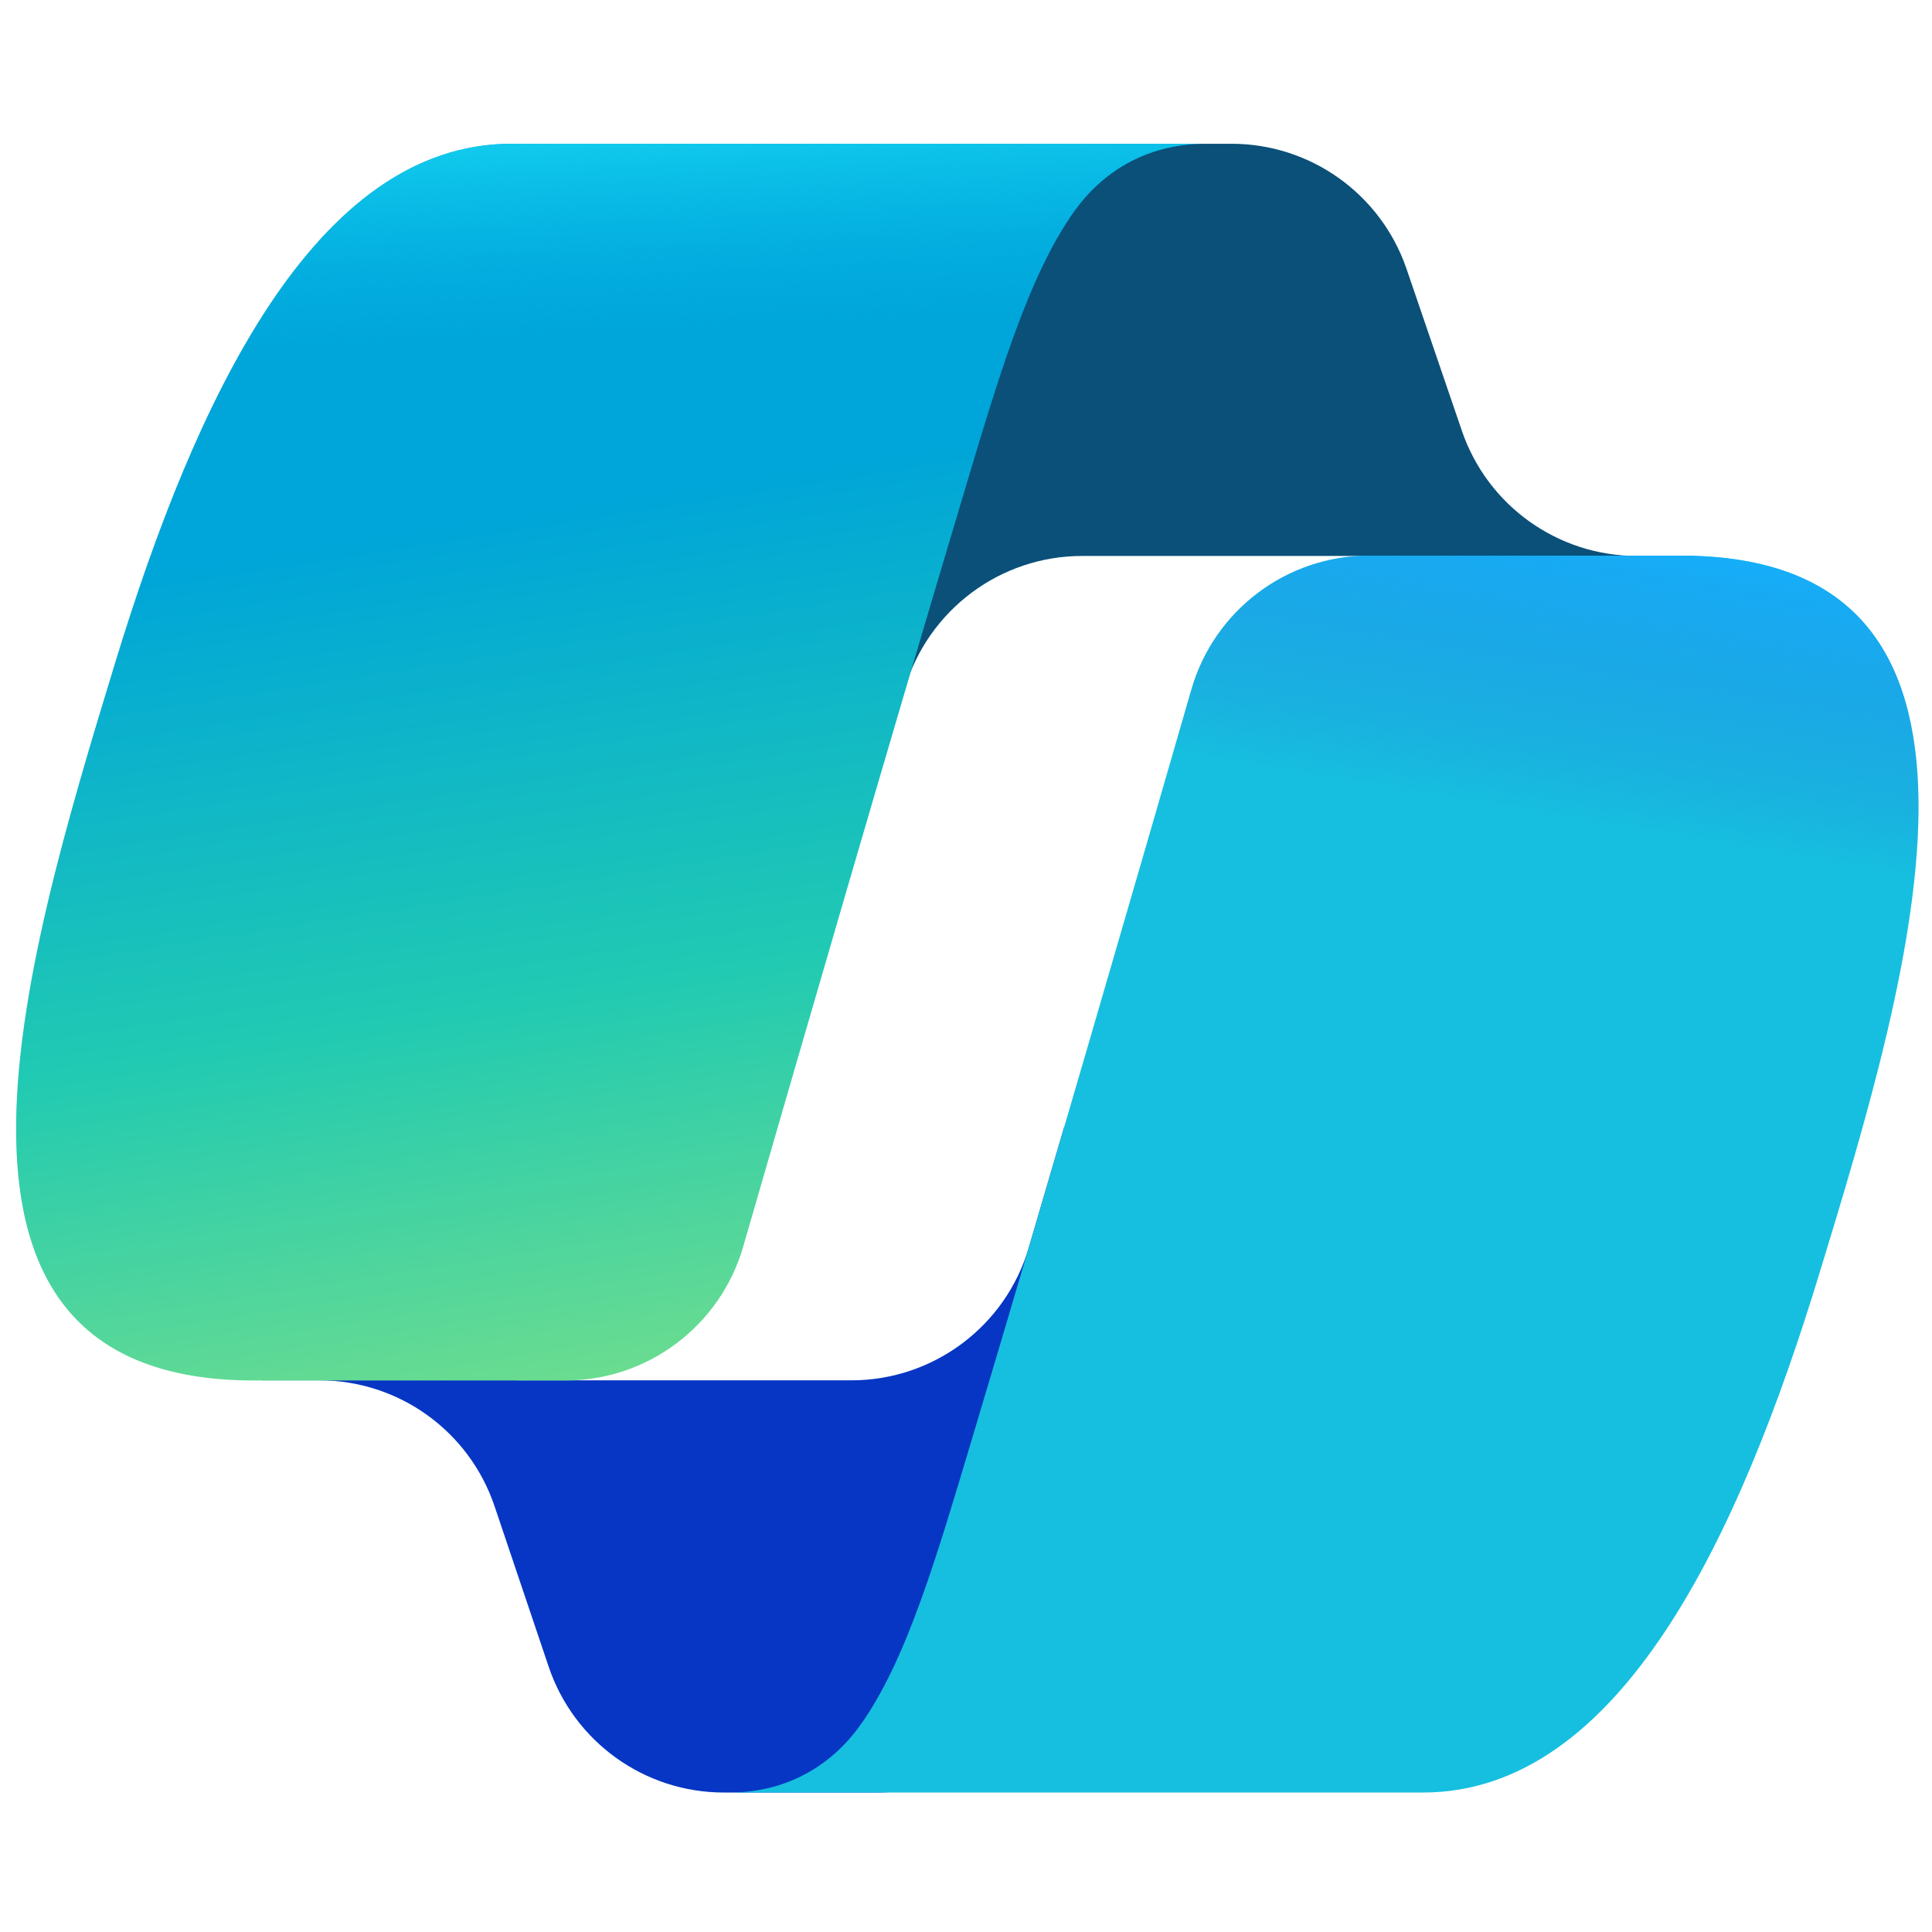
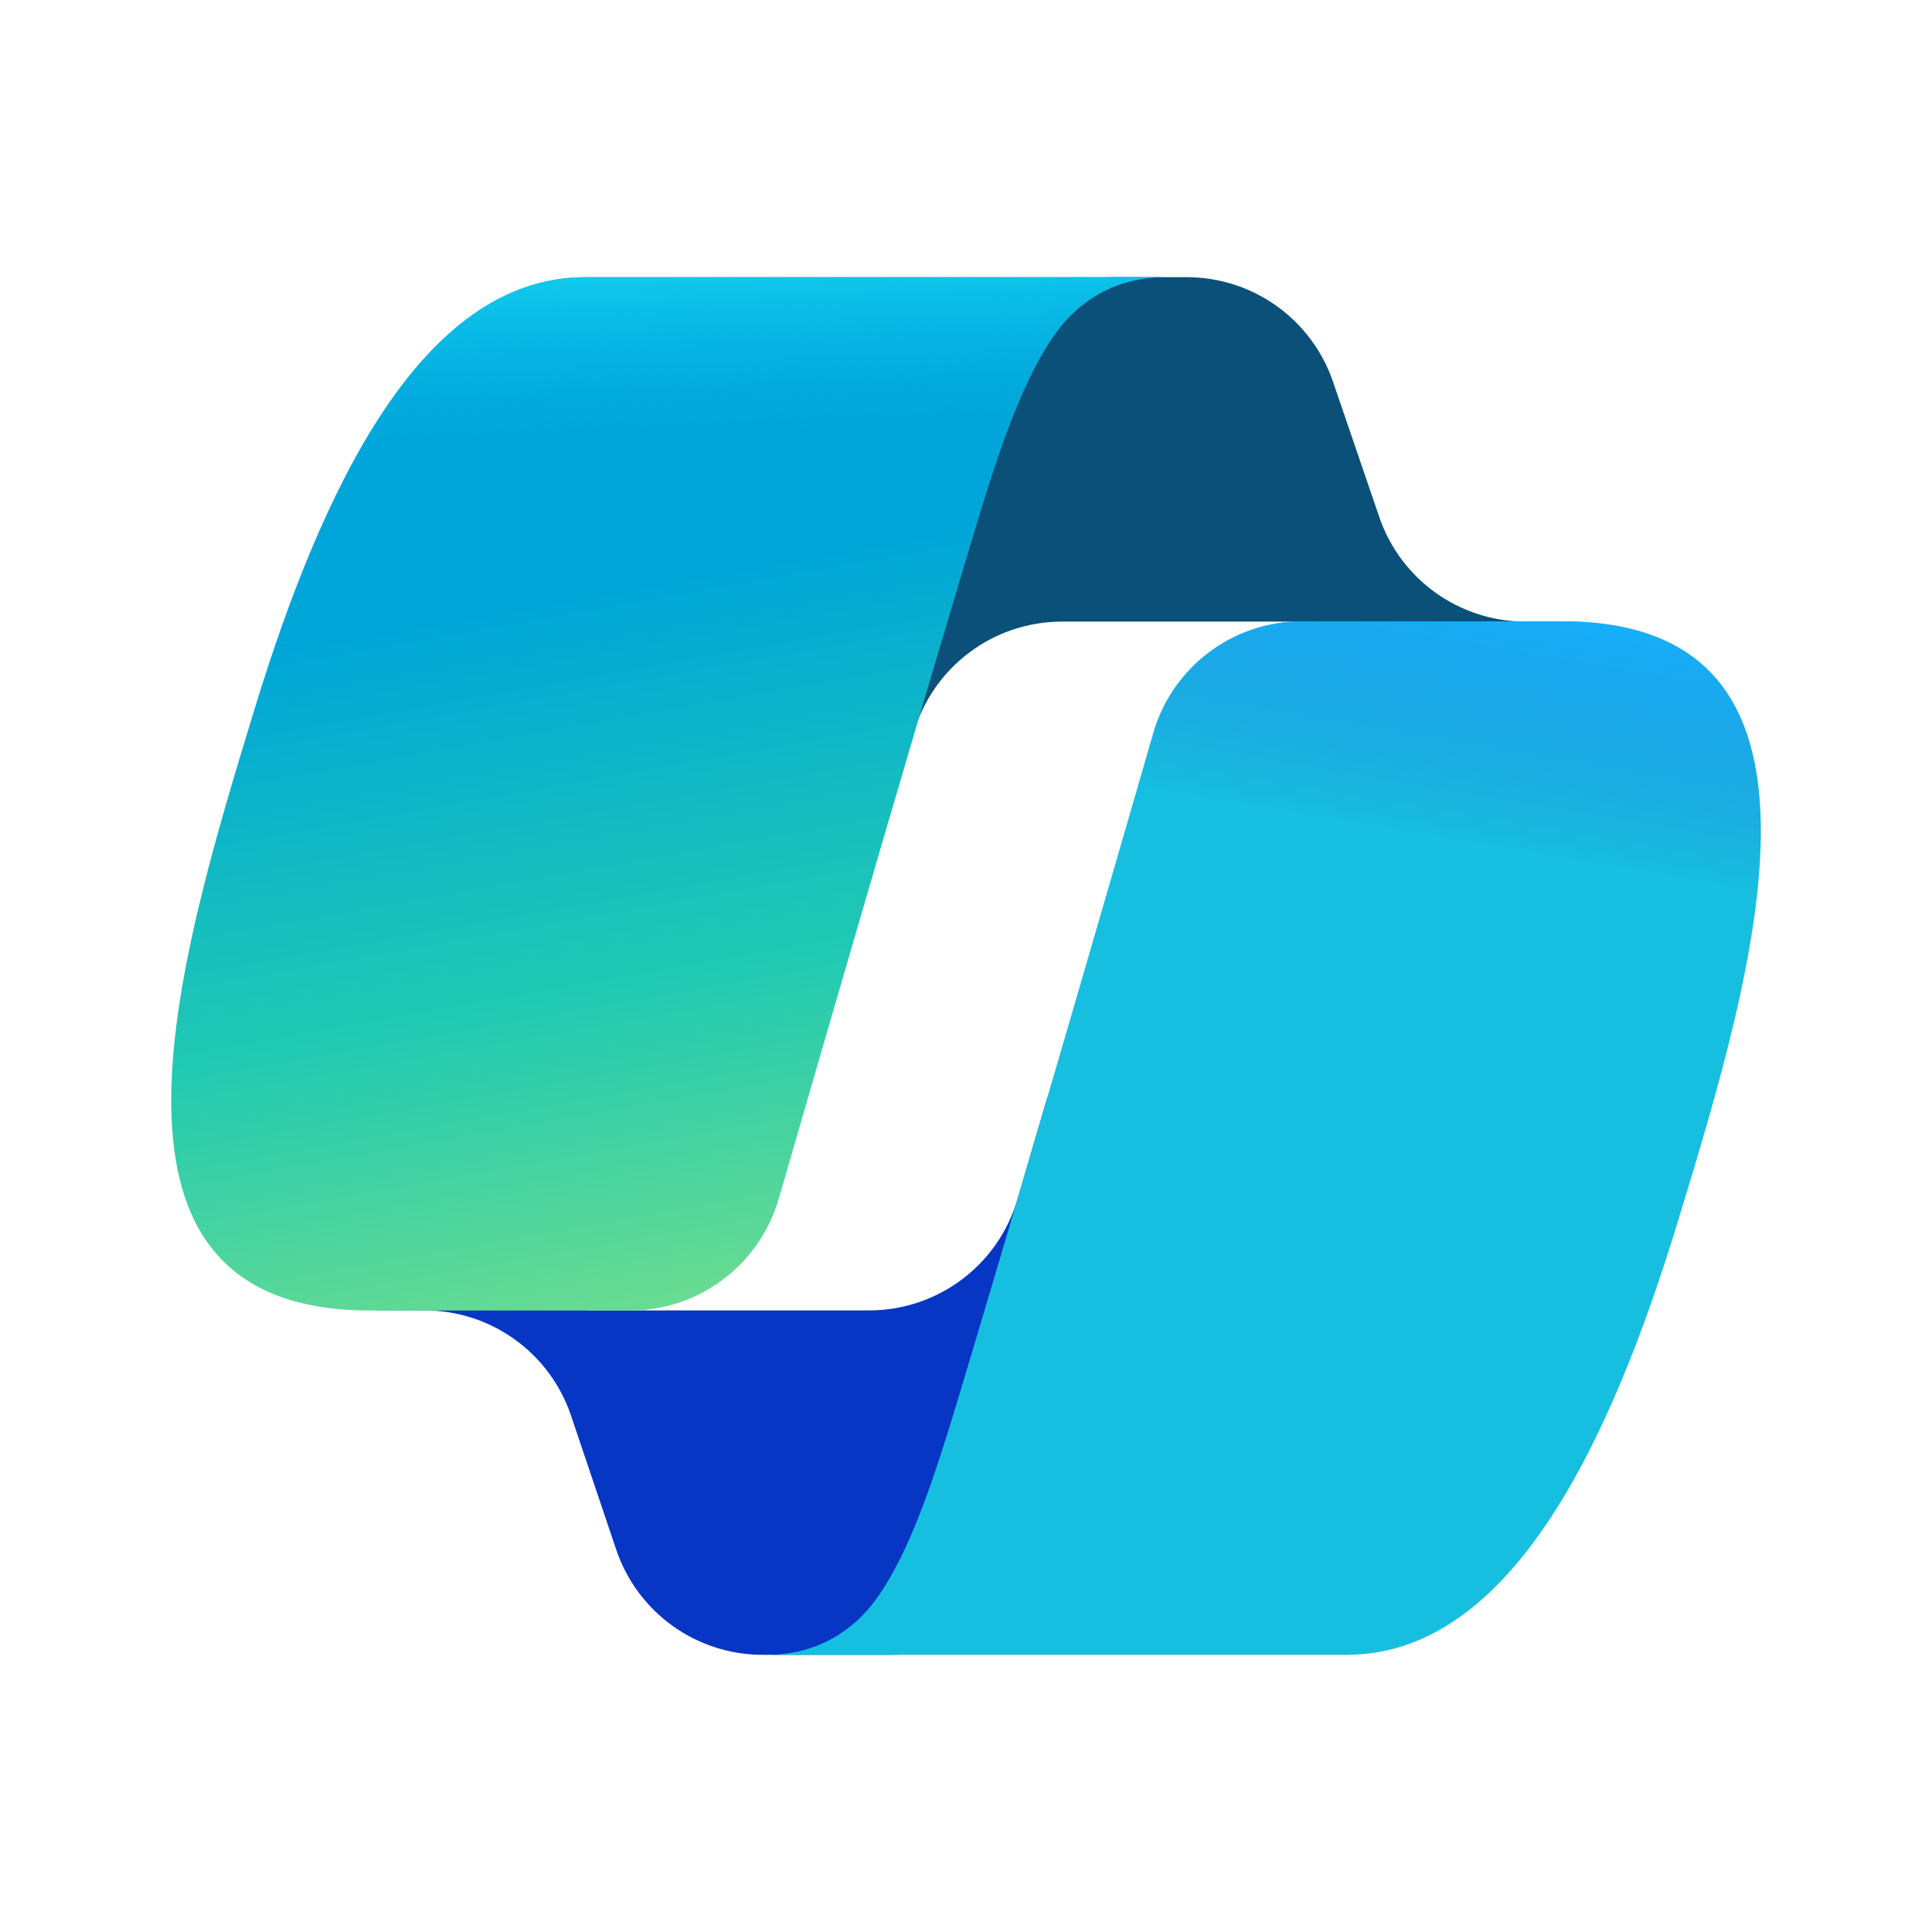
- <svg xmlns="http://www.w3.org/2000/svg" width="64" height="64" viewBox="0 0 64 64" version="1.1" xml:space="preserve" style="fill-rule:evenodd;clip-rule:evenodd;stroke-linejoin:round;stroke-miterlimit:2;">
-   <g transform="matrix(5.08732,0,0,5.08732,-173.811,-130.723)">
+ <svg xmlns="http://www.w3.org/2000/svg" width="100%" height="100%" viewBox="0 0 64 64" version="1.1" xml:space="preserve" style="fill-rule:evenodd;clip-rule:evenodd;stroke-linejoin:round;stroke-miterlimit:2;">
+   <g transform="matrix(4.25069,0,0,4.25069,-140,-104.022)">
    <path d="M43.324,27.446C43.157,26.959 42.699,26.632 42.185,26.632L41.61,26.632C41.027,26.632 40.528,27.05 40.425,27.623L39.825,30.959L40.058,30.176C40.211,29.666 40.68,29.316 41.212,29.316L43.379,29.316L44.307,29.857L45.201,29.316L44.825,29.316C44.31,29.316 43.852,28.989 43.685,28.502L43.324,27.446Z" style="fill:url(#_Radial1);fill-rule:nonzero;" />
  </g>
-   <g transform="matrix(5.08732,0,0,5.08732,-173.811,-130.723)">
+   <g transform="matrix(4.25069,0,0,4.25069,-140,-104.022)">
    <path d="M37.738,36.548C37.903,37.038 38.362,37.368 38.879,37.368L39.875,37.368C40.538,37.368 41.076,36.833 41.079,36.17L41.097,33.027L40.865,33.818C40.715,34.331 40.244,34.684 39.709,34.684L37.529,34.684L36.734,34.073L35.873,34.684L36.245,34.684C36.762,34.684 37.221,35.014 37.386,35.504L37.738,36.548Z" style="fill:url(#_Radial2);fill-rule:nonzero;" />
  </g>
-   <g transform="matrix(5.08732,0,0,5.08732,-173.811,-130.723)">
+   <g transform="matrix(4.25069,0,0,4.25069,-140,-104.022)">
    <path d="M42.013,26.632L37.497,26.632C36.207,26.632 35.432,28.321 34.916,30.009C34.305,32.009 33.505,34.685 35.819,34.685L37.847,34.685C38.384,34.685 38.856,34.329 39.005,33.813C39.341,32.651 39.948,30.555 40.424,28.966C40.661,28.173 40.859,27.493 41.162,27.069C41.332,26.831 41.615,26.632 42.013,26.632Z" style="fill:url(#_Linear3);fill-rule:nonzero;" />
  </g>
-   <g transform="matrix(5.08732,0,0,5.08732,-173.811,-130.723)">
+   <g transform="matrix(4.25069,0,0,4.25069,-140,-104.022)">
    <path d="M42.013,26.632L37.497,26.632C36.207,26.632 35.432,28.321 34.916,30.009C34.305,32.009 33.505,34.685 35.819,34.685L37.847,34.685C38.384,34.685 38.856,34.329 39.005,33.813C39.341,32.651 39.948,30.555 40.424,28.966C40.661,28.173 40.859,27.493 41.162,27.069C41.332,26.831 41.615,26.632 42.013,26.632Z" style="fill:url(#_Linear4);fill-rule:nonzero;" />
  </g>
-   <g transform="matrix(5.08732,0,0,5.08732,-173.811,-130.723)">
+   <g transform="matrix(4.25069,0,0,4.25069,-140,-104.022)">
    <path d="M38.915,37.368L43.431,37.368C44.722,37.368 45.496,35.679 46.012,33.99C46.623,31.99 47.424,29.314 45.109,29.314L43.081,29.314C42.544,29.314 42.072,29.67 41.923,30.186C41.587,31.348 40.98,33.445 40.504,35.034C40.267,35.826 40.07,36.507 39.766,36.931C39.596,37.169 39.313,37.368 38.915,37.368Z" style="fill:url(#_Radial5);fill-rule:nonzero;" />
  </g>
-   <g transform="matrix(5.08732,0,0,5.08732,-173.811,-130.723)">
+   <g transform="matrix(4.25069,0,0,4.25069,-140,-104.022)">
    <path d="M38.915,37.368L43.431,37.368C44.722,37.368 45.496,35.679 46.012,33.99C46.623,31.99 47.424,29.314 45.109,29.314L43.081,29.314C42.544,29.314 42.072,29.67 41.923,30.186C41.587,31.348 40.98,33.445 40.504,35.034C40.267,35.826 40.07,36.507 39.766,36.931C39.596,37.169 39.313,37.368 38.915,37.368Z" style="fill:url(#_Linear6);fill-rule:nonzero;" />
  </g>
  <defs>
    <radialGradient id="_Radial1" cx="0" cy="0" r="1" gradientUnits="userSpaceOnUse" gradientTransform="matrix(-3.0465,-3.53065,3.35017,-2.89077,1692.7,-1416.66)">
      <stop offset="0" style="stop-color:rgb(0,120,212);stop-opacity:1" />
      <stop offset="0.1" style="stop-color:rgb(0,120,212);stop-opacity:1" />
      <stop offset="0.72" style="stop-color:rgb(12,112,155);stop-opacity:1" />
      <stop offset="1" style="stop-color:rgb(10,80,121);stop-opacity:1" />
    </radialGradient>
    <radialGradient id="_Radial2" cx="0" cy="0" r="1" gradientUnits="userSpaceOnUse" gradientTransform="matrix(3.08005,2.91172,-2.85761,3.02281,-1369.12,1496.29)">
      <stop offset="0" style="stop-color:rgb(0,145,235);stop-opacity:1" />
      <stop offset="0.52" style="stop-color:rgb(39,100,231);stop-opacity:1" />
      <stop offset="0.92" style="stop-color:rgb(6,54,195);stop-opacity:1" />
      <stop offset="1" style="stop-color:rgb(6,54,195);stop-opacity:1" />
    </radialGradient>
    <linearGradient id="_Linear3" x1="0" y1="0" x2="1" y2="0" gradientUnits="userSpaceOnUse" gradientTransform="matrix(1.42988,8.50085,-8.50085,1.42988,36.6172,26.6323)">
      <stop offset="0" style="stop-color:rgb(0,165,217);stop-opacity:1" />
      <stop offset="0.29" style="stop-color:rgb(0,165,217);stop-opacity:1" />
      <stop offset="0.66" style="stop-color:rgb(33,202,178);stop-opacity:1" />
      <stop offset="0.95" style="stop-color:rgb(106,220,144);stop-opacity:1" />
      <stop offset="1" style="stop-color:rgb(106,220,144);stop-opacity:1" />
    </linearGradient>
    <linearGradient id="_Linear4" x1="0" y1="0" x2="1" y2="0" gradientUnits="userSpaceOnUse" gradientTransform="matrix(0.344929,8.0528,-8.0528,0.344929,37.7897,26.6323)">
      <stop offset="0" style="stop-color:rgb(16,201,236);stop-opacity:1" />
      <stop offset="0.17" style="stop-color:rgb(1,174,228);stop-opacity:0" />
      <stop offset="1" style="stop-color:rgb(1,174,228);stop-opacity:0" />
    </linearGradient>
    <radialGradient id="_Radial5" cx="0" cy="0" r="1" gradientUnits="userSpaceOnUse" gradientTransform="matrix(-3.94721,9.94213,-12.0128,-4.7693,-5864.95,-2343.36)">
      <stop offset="0" style="stop-color:rgb(39,113,216);stop-opacity:1" />
      <stop offset="0.15" style="stop-color:rgb(39,113,216);stop-opacity:1" />
      <stop offset="0.68" style="stop-color:rgb(20,177,255);stop-opacity:1" />
      <stop offset="0.93" style="stop-color:rgb(22,191,223);stop-opacity:1" />
      <stop offset="1" style="stop-color:rgb(22,191,223);stop-opacity:1" />
    </radialGradient>
    <linearGradient id="_Linear6" x1="0" y1="0" x2="1" y2="0" gradientUnits="userSpaceOnUse" gradientTransform="matrix(-0.516387,3.1082,-3.1082,-0.516387,45.6671,29.0073)">
      <stop offset="0" style="stop-color:rgb(20,177,255);stop-opacity:1" />
      <stop offset="0.06" style="stop-color:rgb(20,177,255);stop-opacity:1" />
      <stop offset="0.71" style="stop-color:rgb(41,118,219);stop-opacity:0" />
      <stop offset="1" style="stop-color:rgb(41,118,219);stop-opacity:0" />
    </linearGradient>
  </defs>
</svg>
